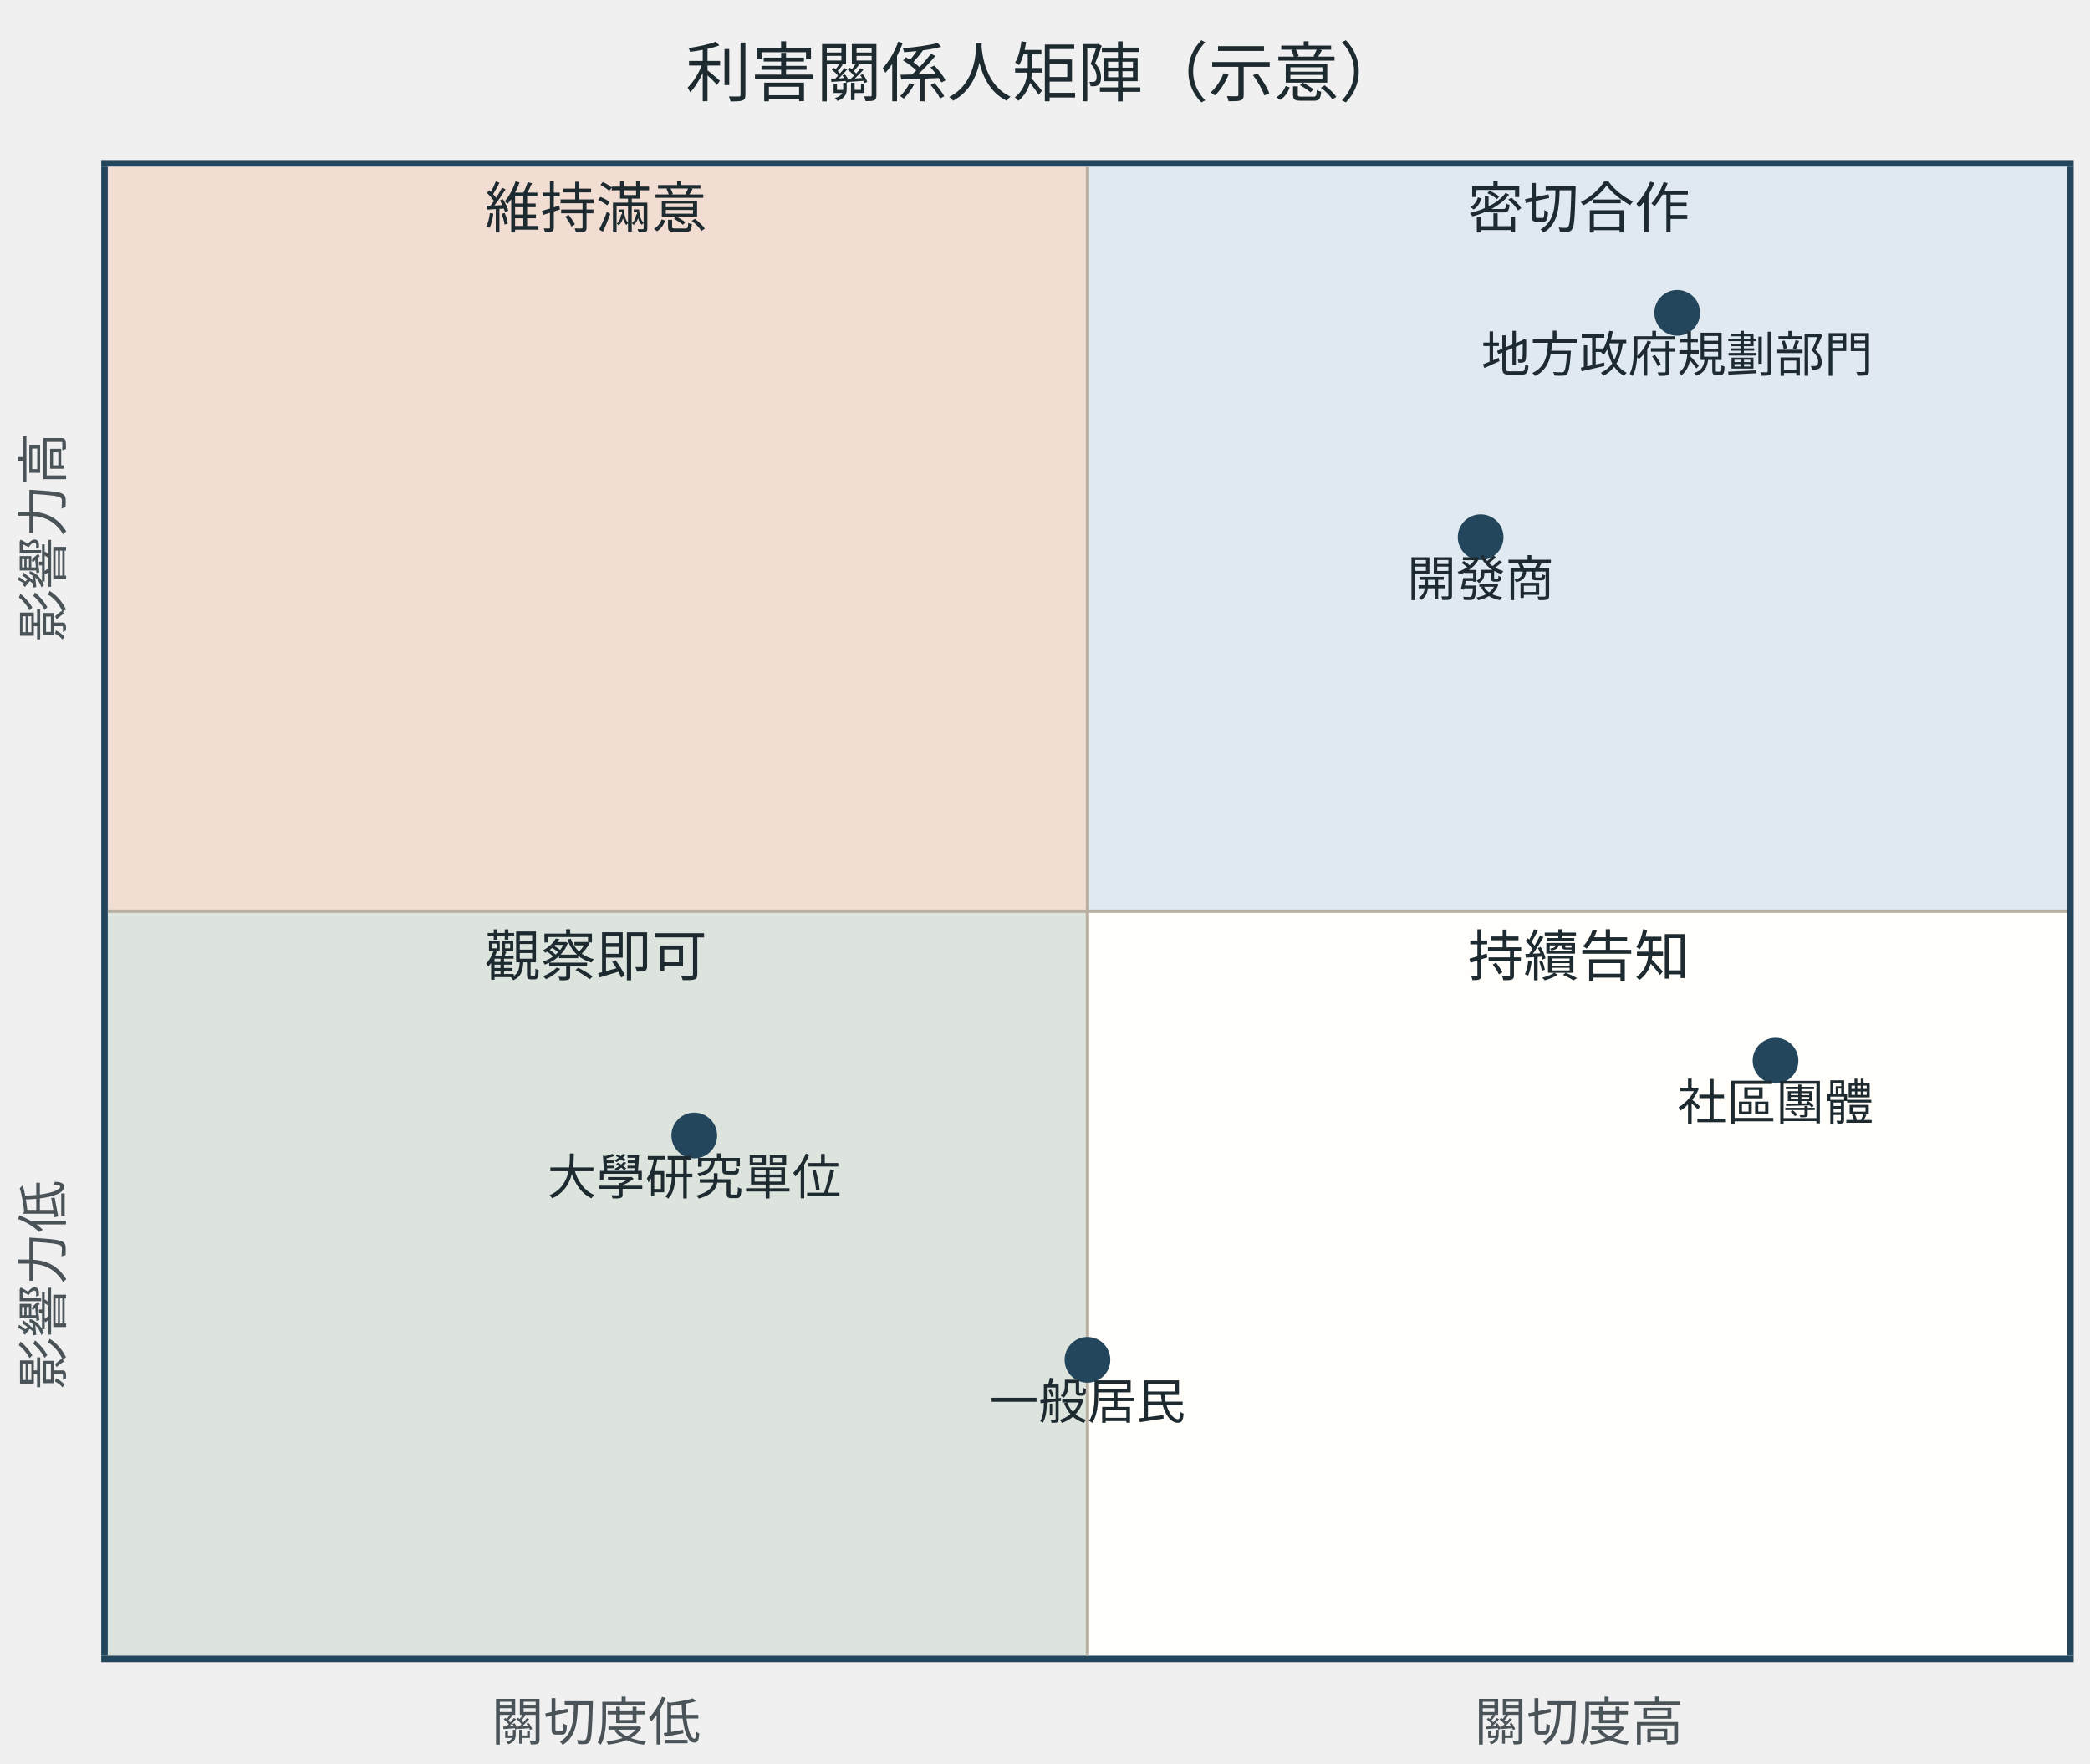
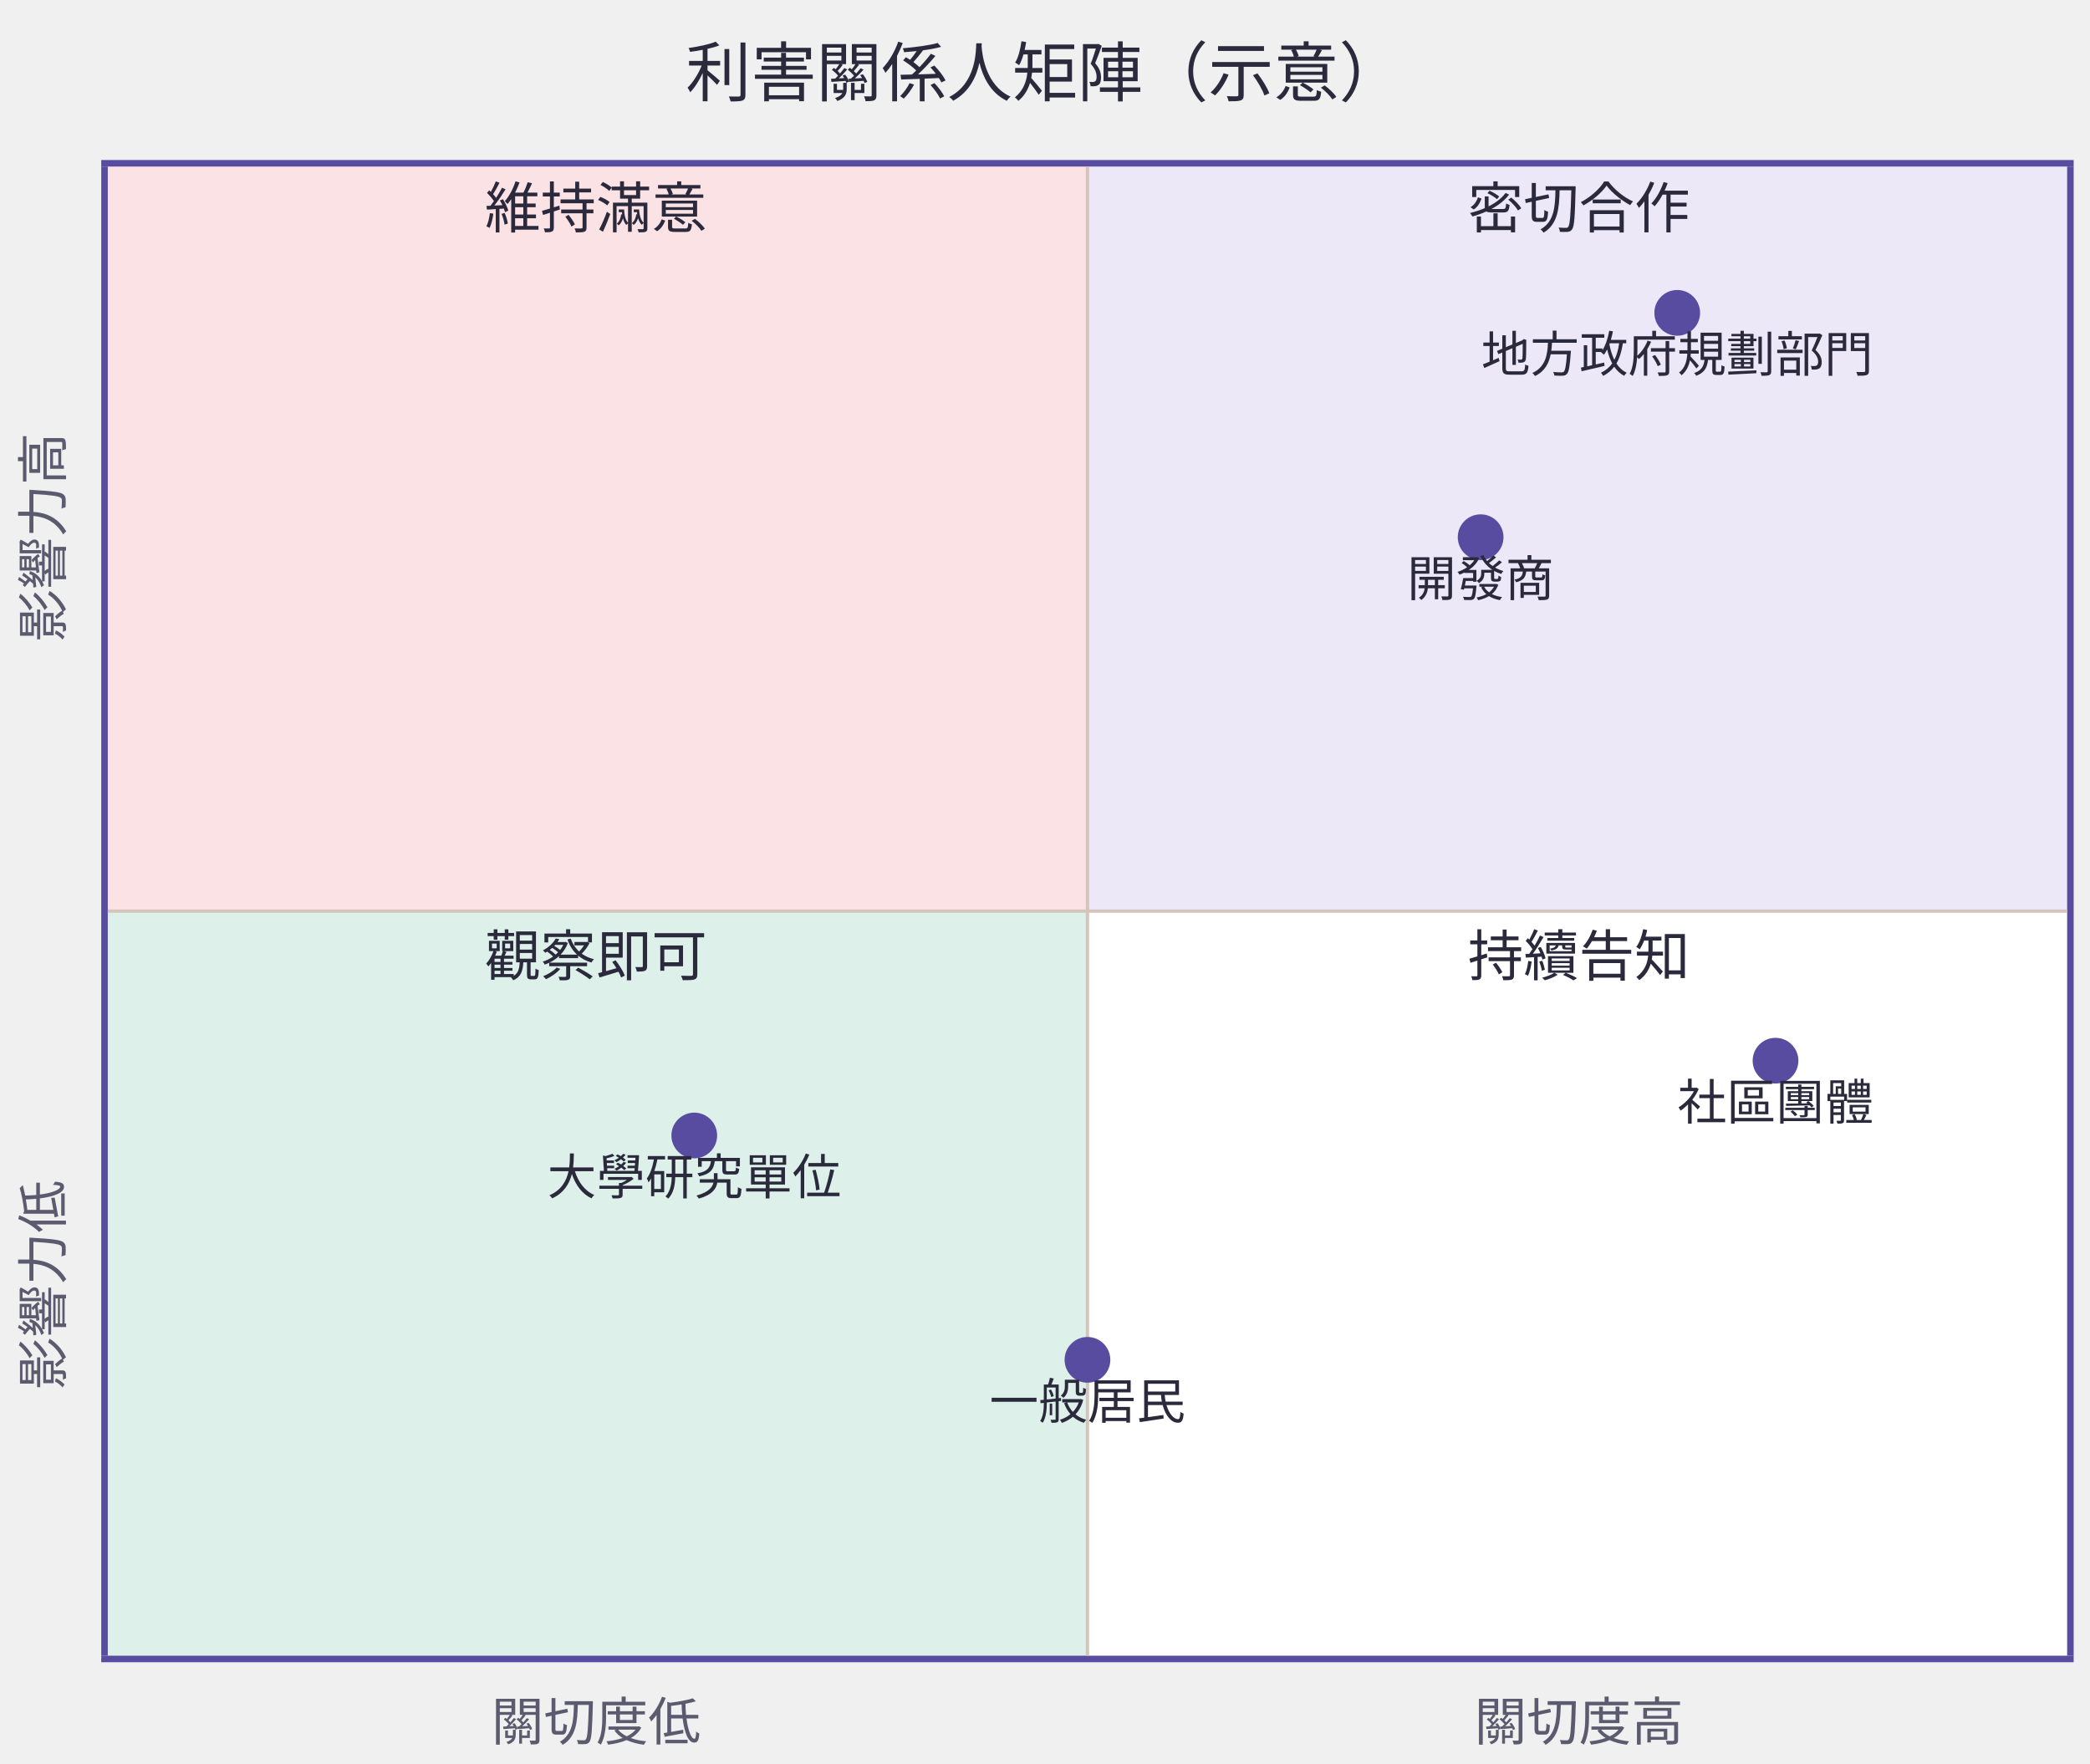
<svg xmlns="http://www.w3.org/2000/svg" id="svg_quadrant" width="100%" style="max-width: 640px;" viewBox="0 0 640 540" role="graphics-document document" aria-roledescription="quadrantChart">
-   <style>#svg_quadrant{font-family:'Noto Sans TC','Microsoft JhengHei','PingFang TC','Segoe UI',sans-serif;font-size:18px;fill:#1D2A30;}@keyframes edge-animation-frame{from{stroke-dashoffset:0;}}@keyframes dash{to{stroke-dashoffset:0;}}#svg_quadrant .edge-animation-slow{stroke-dasharray:9,5!important;stroke-dashoffset:900;animation:dash 50s linear infinite;stroke-linecap:round;}#svg_quadrant .edge-animation-fast{stroke-dasharray:9,5!important;stroke-dashoffset:900;animation:dash 20s linear infinite;stroke-linecap:round;}#svg_quadrant .error-icon{fill:#DCE4DD;}#svg_quadrant .error-text{fill:#1D2A30;stroke:#1D2A30;}#svg_quadrant .edge-thickness-normal{stroke-width:1px;}#svg_quadrant .edge-thickness-thick{stroke-width:3.5px;}#svg_quadrant .edge-pattern-solid{stroke-dasharray:0;}#svg_quadrant .edge-thickness-invisible{stroke-width:0;fill:none;}#svg_quadrant .edge-pattern-dashed{stroke-dasharray:3;}#svg_quadrant .edge-pattern-dotted{stroke-dasharray:2;}#svg_quadrant .marker{fill:#24465C;stroke:#24465C;}#svg_quadrant .marker.cross{stroke:#24465C;}#svg_quadrant svg{font-family:'Noto Sans TC','Microsoft JhengHei','PingFang TC','Segoe UI',sans-serif;font-size:18px;}#svg_quadrant p{margin:0;}#svg_quadrant .node .neo-node{stroke:#24465C;}#svg_quadrant [data-look="neo"].node rect,#svg_quadrant [data-look="neo"].cluster rect,#svg_quadrant [data-look="neo"].node polygon{stroke:url(#svg_quadrant-gradient);filter:drop-shadow( 1px 2px 2px rgba(185,185,185,1));}#svg_quadrant [data-look="neo"].swimlane.cluster rect{filter:none;}#svg_quadrant [data-look="neo"].node path{stroke:url(#svg_quadrant-gradient);stroke-width:1px;}#svg_quadrant [data-look="neo"].node .outer-path{filter:drop-shadow( 1px 2px 2px rgba(185,185,185,1));}#svg_quadrant [data-look="neo"].node .neo-line path{stroke:#24465C;filter:none;}#svg_quadrant [data-look="neo"].node circle{stroke:url(#svg_quadrant-gradient);filter:drop-shadow( 1px 2px 2px rgba(185,185,185,1));}#svg_quadrant [data-look="neo"].node circle .state-start{fill:#000000;}#svg_quadrant [data-look="neo"].icon-shape .icon{fill:url(#svg_quadrant-gradient);filter:drop-shadow( 1px 2px 2px rgba(185,185,185,1));}#svg_quadrant [data-look="neo"].icon-shape .icon-neo path{stroke:url(#svg_quadrant-gradient);filter:drop-shadow( 1px 2px 2px rgba(185,185,185,1));}#svg_quadrant :root{--mermaid-font-family:'Noto Sans TC','Microsoft JhengHei','PingFang TC','Segoe UI',sans-serif;}</style>
+   <style>#svg_quadrant{font-family:'Noto Sans TC','Microsoft JhengHei','PingFang TC','Segoe UI',sans-serif;font-size:18px;fill:#2B2A3D;}@keyframes edge-animation-frame{from{stroke-dashoffset:0;}}@keyframes dash{to{stroke-dashoffset:0;}}#svg_quadrant .edge-animation-slow{stroke-dasharray:9,5!important;stroke-dashoffset:900;animation:dash 50s linear infinite;stroke-linecap:round;}#svg_quadrant .edge-animation-fast{stroke-dasharray:9,5!important;stroke-dashoffset:900;animation:dash 20s linear infinite;stroke-linecap:round;}#svg_quadrant .error-icon{fill:#DDF0EA;}#svg_quadrant .error-text{fill:#2B2A3D;stroke:#2B2A3D;}#svg_quadrant .edge-thickness-normal{stroke-width:1px;}#svg_quadrant .edge-thickness-thick{stroke-width:3.5px;}#svg_quadrant .edge-pattern-solid{stroke-dasharray:0;}#svg_quadrant .edge-thickness-invisible{stroke-width:0;fill:none;}#svg_quadrant .edge-pattern-dashed{stroke-dasharray:3;}#svg_quadrant .edge-pattern-dotted{stroke-dasharray:2;}#svg_quadrant .marker{fill:#574CA0;stroke:#574CA0;}#svg_quadrant .marker.cross{stroke:#574CA0;}#svg_quadrant svg{font-family:'Noto Sans TC','Microsoft JhengHei','PingFang TC','Segoe UI',sans-serif;font-size:18px;}#svg_quadrant p{margin:0;}#svg_quadrant .node .neo-node{stroke:#574CA0;}#svg_quadrant [data-look="neo"].node rect,#svg_quadrant [data-look="neo"].cluster rect,#svg_quadrant [data-look="neo"].node polygon{stroke:url(#svg_quadrant-gradient);filter:drop-shadow( 1px 2px 2px rgba(185,185,185,1));}#svg_quadrant [data-look="neo"].swimlane.cluster rect{filter:none;}#svg_quadrant [data-look="neo"].node path{stroke:url(#svg_quadrant-gradient);stroke-width:1px;}#svg_quadrant [data-look="neo"].node .outer-path{filter:drop-shadow( 1px 2px 2px rgba(185,185,185,1));}#svg_quadrant [data-look="neo"].node .neo-line path{stroke:#574CA0;filter:none;}#svg_quadrant [data-look="neo"].node circle{stroke:url(#svg_quadrant-gradient);filter:drop-shadow( 1px 2px 2px rgba(185,185,185,1));}#svg_quadrant [data-look="neo"].node circle .state-start{fill:#000000;}#svg_quadrant [data-look="neo"].icon-shape .icon{fill:url(#svg_quadrant-gradient);filter:drop-shadow( 1px 2px 2px rgba(185,185,185,1));}#svg_quadrant [data-look="neo"].icon-shape .icon-neo path{stroke:url(#svg_quadrant-gradient);filter:drop-shadow( 1px 2px 2px rgba(185,185,185,1));}#svg_quadrant :root{--mermaid-font-family:'Noto Sans TC','Microsoft JhengHei','PingFang TC','Segoe UI',sans-serif;}</style>
  <g />
  <g class="main">
    <g class="quadrants">
      <g class="quadrant">
-         <rect x="333" y="50" width="301" height="229" fill="#DFE9EF" />
-         <text x="0" y="0" fill="#1D2A30" font-size="17" dominant-baseline="hanging" text-anchor="middle" transform="translate(483.5, 55) rotate(0)">密切合作</text>
+         <rect x="333" y="50" width="301" height="229" fill="#ECE8F8" />
+         <text x="0" y="0" fill="#2B2A3D" font-size="17" dominant-baseline="hanging" text-anchor="middle" transform="translate(483.5, 55) rotate(0)">密切合作</text>
      </g>
      <g class="quadrant">
-         <rect x="32" y="50" width="301" height="229" fill="#F1DDD2" />
-         <text x="0" y="0" fill="#1D2A30" font-size="17" dominant-baseline="hanging" text-anchor="middle" transform="translate(182.5, 55) rotate(0)">維持滿意</text>
+         <rect x="32" y="50" width="301" height="229" fill="#FBE2E5" />
+         <text x="0" y="0" fill="#2B2A3D" font-size="17" dominant-baseline="hanging" text-anchor="middle" transform="translate(182.5, 55) rotate(0)">維持滿意</text>
      </g>
      <g class="quadrant">
-         <rect x="32" y="279" width="301" height="229" fill="#DCE4DD" />
-         <text x="0" y="0" fill="#1D2A30" font-size="17" dominant-baseline="hanging" text-anchor="middle" transform="translate(182.5, 284) rotate(0)">觀察即可</text>
+         <rect x="32" y="279" width="301" height="229" fill="#DDF0EA" />
+         <text x="0" y="0" fill="#2B2A3D" font-size="17" dominant-baseline="hanging" text-anchor="middle" transform="translate(182.5, 284) rotate(0)">觀察即可</text>
      </g>
      <g class="quadrant">
-         <rect x="333" y="279" width="301" height="229" fill="#FFFEFB" />
-         <text x="0" y="0" fill="#1D2A30" font-size="17" dominant-baseline="hanging" text-anchor="middle" transform="translate(483.5, 284) rotate(0)">持續告知</text>
+         <rect x="333" y="279" width="301" height="229" fill="#FFFFFF" />
+         <text x="0" y="0" fill="#2B2A3D" font-size="17" dominant-baseline="hanging" text-anchor="middle" transform="translate(483.5, 284) rotate(0)">持續告知</text>
      </g>
    </g>
    <g class="border">
-       <line x1="31" y1="50" x2="635" y2="50" style="stroke: rgb(36, 70, 92); stroke-width: 2;" />
-       <line x1="634" y1="51" x2="634" y2="507" style="stroke: rgb(36, 70, 92); stroke-width: 2;" />
-       <line x1="31" y1="508" x2="635" y2="508" style="stroke: rgb(36, 70, 92); stroke-width: 2;" />
-       <line x1="32" y1="51" x2="32" y2="507" style="stroke: rgb(36, 70, 92); stroke-width: 2;" />
-       <line x1="333" y1="51" x2="333" y2="507" style="stroke: rgb(184, 174, 161); stroke-width: 1;" />
-       <line x1="33" y1="279" x2="633" y2="279" style="stroke: rgb(184, 174, 161); stroke-width: 1;" />
+       <line x1="31" y1="50" x2="635" y2="50" style="stroke: rgb(87, 76, 160); stroke-width: 2;" />
+       <line x1="634" y1="51" x2="634" y2="507" style="stroke: rgb(87, 76, 160); stroke-width: 2;" />
+       <line x1="31" y1="508" x2="635" y2="508" style="stroke: rgb(87, 76, 160); stroke-width: 2;" />
+       <line x1="32" y1="51" x2="32" y2="507" style="stroke: rgb(87, 76, 160); stroke-width: 2;" />
+       <line x1="333" y1="51" x2="333" y2="507" style="stroke: rgb(212, 197, 188); stroke-width: 1;" />
+       <line x1="33" y1="279" x2="633" y2="279" style="stroke: rgb(212, 197, 188); stroke-width: 1;" />
    </g>
    <g class="data-points">
      <g class="data-point">
-         <circle cx="212.6" cy="347.7" r="7" fill="#24465C" stroke="#24465C" stroke-width="0px" />
-         <text x="0" y="0" fill="#1D2A30" font-size="15" dominant-baseline="hanging" text-anchor="middle" transform="translate(212.6, 352.7) rotate(0)">大學研究單位</text>
+         <circle cx="212.6" cy="347.7" r="7" fill="#574CA0" stroke="#574CA0" stroke-width="0px" />
+         <text x="0" y="0" fill="#2B2A3D" font-size="15" dominant-baseline="hanging" text-anchor="middle" transform="translate(212.6, 352.7) rotate(0)">大學研究單位</text>
      </g>
      <g class="data-point">
-         <circle cx="333" cy="416.4" r="7" fill="#24465C" stroke="#24465C" stroke-width="0px" />
-         <text x="0" y="0" fill="#1D2A30" font-size="15" dominant-baseline="hanging" text-anchor="middle" transform="translate(333, 421.4) rotate(0)">一般居民</text>
+         <circle cx="333" cy="416.4" r="7" fill="#574CA0" stroke="#574CA0" stroke-width="0px" />
+         <text x="0" y="0" fill="#2B2A3D" font-size="15" dominant-baseline="hanging" text-anchor="middle" transform="translate(333, 421.4) rotate(0)">一般居民</text>
      </g>
      <g class="data-point">
-         <circle cx="543.7" cy="324.8" r="7" fill="#24465C" stroke="#24465C" stroke-width="0px" />
-         <text x="0" y="0" fill="#1D2A30" font-size="15" dominant-baseline="hanging" text-anchor="middle" transform="translate(543.7, 329.8) rotate(0)">社區團體</text>
+         <circle cx="543.7" cy="324.8" r="7" fill="#574CA0" stroke="#574CA0" stroke-width="0px" />
+         <text x="0" y="0" fill="#2B2A3D" font-size="15" dominant-baseline="hanging" text-anchor="middle" transform="translate(543.7, 329.8) rotate(0)">社區團體</text>
      </g>
      <g class="data-point">
-         <circle cx="453.4" cy="164.5" r="7" fill="#24465C" stroke="#24465C" stroke-width="0px" />
-         <text x="0" y="0" fill="#1D2A30" font-size="15" dominant-baseline="hanging" text-anchor="middle" transform="translate(453.4, 169.5) rotate(0)">開發商</text>
+         <circle cx="453.4" cy="164.5" r="7" fill="#574CA0" stroke="#574CA0" stroke-width="0px" />
+         <text x="0" y="0" fill="#2B2A3D" font-size="15" dominant-baseline="hanging" text-anchor="middle" transform="translate(453.4, 169.5) rotate(0)">開發商</text>
      </g>
      <g class="data-point">
-         <circle cx="513.6" cy="95.8" r="7" fill="#24465C" stroke="#24465C" stroke-width="0px" />
-         <text x="0" y="0" fill="#1D2A30" font-size="15" dominant-baseline="hanging" text-anchor="middle" transform="translate(513.6, 100.8) rotate(0)">地方政府規劃部門</text>
+         <circle cx="513.6" cy="95.8" r="7" fill="#574CA0" stroke="#574CA0" stroke-width="0px" />
+         <text x="0" y="0" fill="#2B2A3D" font-size="15" dominant-baseline="hanging" text-anchor="middle" transform="translate(513.6, 100.8) rotate(0)">地方政府規劃部門</text>
      </g>
    </g>
    <g class="labels">
      <g class="label">
-         <text x="0" y="0" fill="#4A5458" font-size="16" dominant-baseline="hanging" text-anchor="middle" transform="translate(182.5, 519) rotate(0)">關切度低</text>
+         <text x="0" y="0" fill="#5B5A6E" font-size="16" dominant-baseline="hanging" text-anchor="middle" transform="translate(182.5, 519) rotate(0)">關切度低</text>
      </g>
      <g class="label">
-         <text x="0" y="0" fill="#4A5458" font-size="16" dominant-baseline="hanging" text-anchor="middle" transform="translate(483.5, 519) rotate(0)">關切度高</text>
+         <text x="0" y="0" fill="#5B5A6E" font-size="16" dominant-baseline="hanging" text-anchor="middle" transform="translate(483.5, 519) rotate(0)">關切度高</text>
      </g>
      <g class="label">
-         <text x="0" y="0" fill="#4A5458" font-size="16" dominant-baseline="hanging" text-anchor="middle" transform="translate(5, 393.5) rotate(-90)">影響力低</text>
+         <text x="0" y="0" fill="#5B5A6E" font-size="16" dominant-baseline="hanging" text-anchor="middle" transform="translate(5, 393.5) rotate(-90)">影響力低</text>
      </g>
      <g class="label">
-         <text x="0" y="0" fill="#4A5458" font-size="16" dominant-baseline="hanging" text-anchor="middle" transform="translate(5, 164.5) rotate(-90)">影響力高</text>
+         <text x="0" y="0" fill="#5B5A6E" font-size="16" dominant-baseline="hanging" text-anchor="middle" transform="translate(5, 164.5) rotate(-90)">影響力高</text>
      </g>
    </g>
    <g class="title">
-       <text x="0" y="0" fill="#1D2A30" font-size="20" dominant-baseline="hanging" text-anchor="middle" transform="translate(320, 12) rotate(0)">利害關係人矩陣（示意）</text>
+       <text x="0" y="0" fill="#2B2A3D" font-size="20" dominant-baseline="hanging" text-anchor="middle" transform="translate(320, 12) rotate(0)">利害關係人矩陣（示意）</text>
    </g>
  </g>
</svg>
